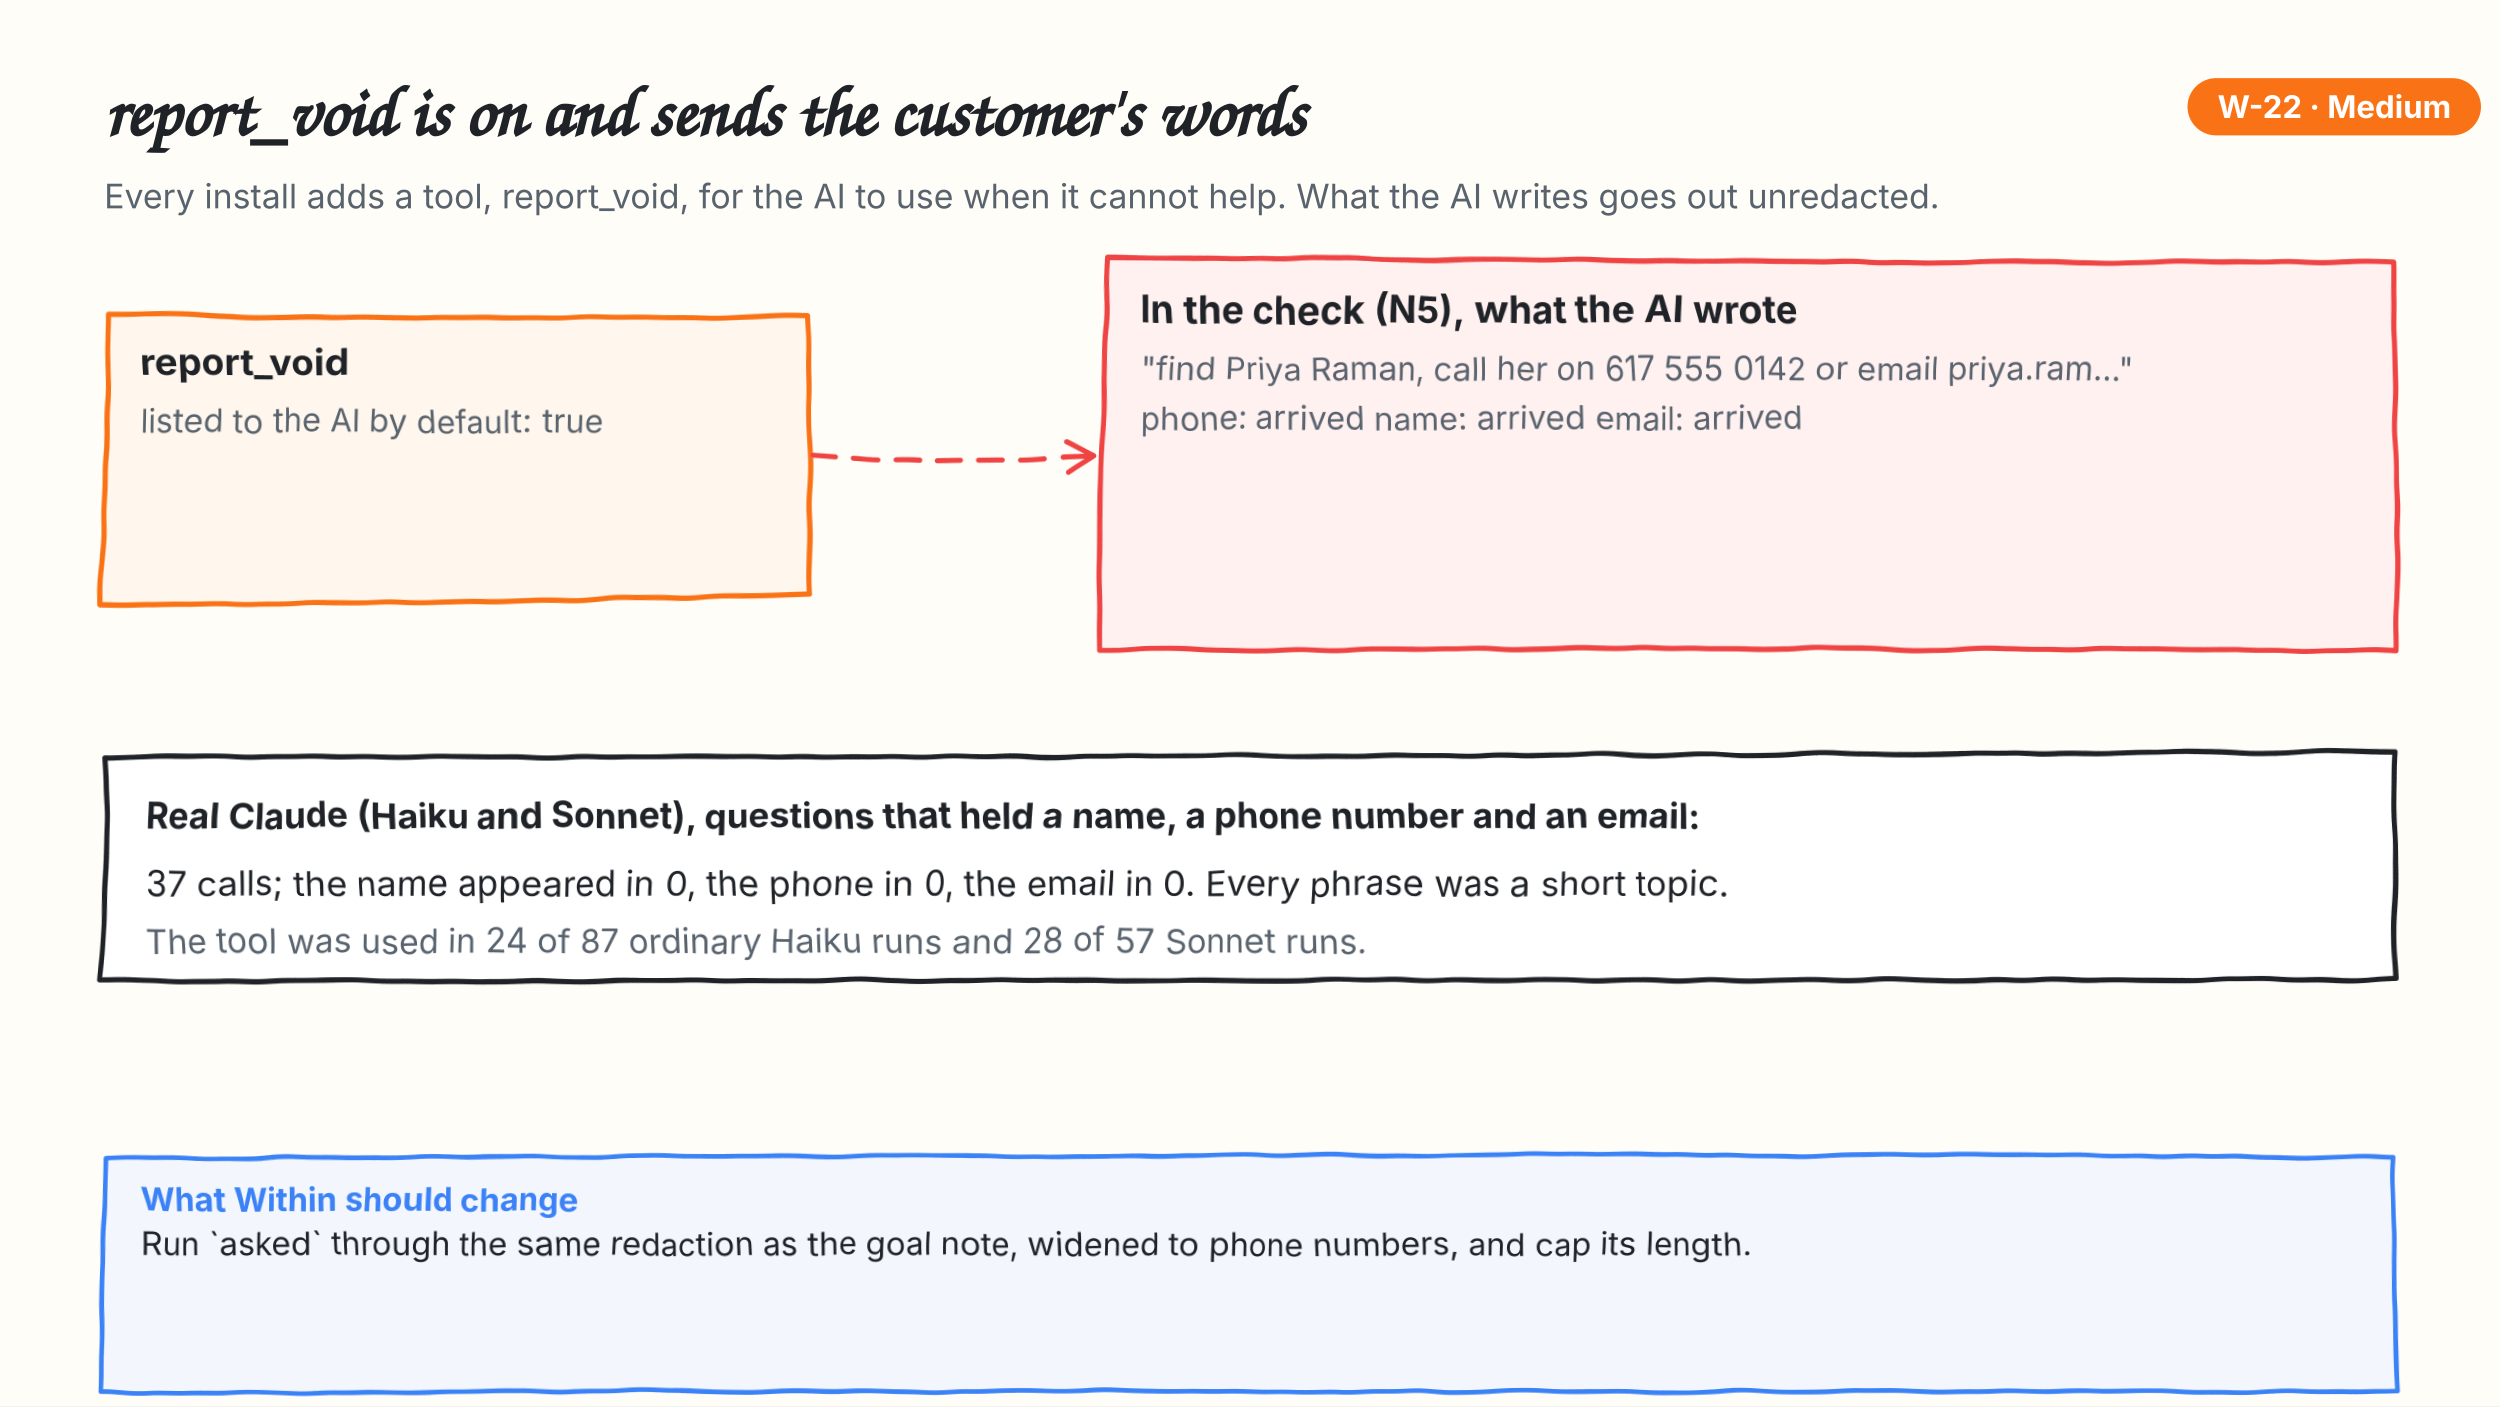
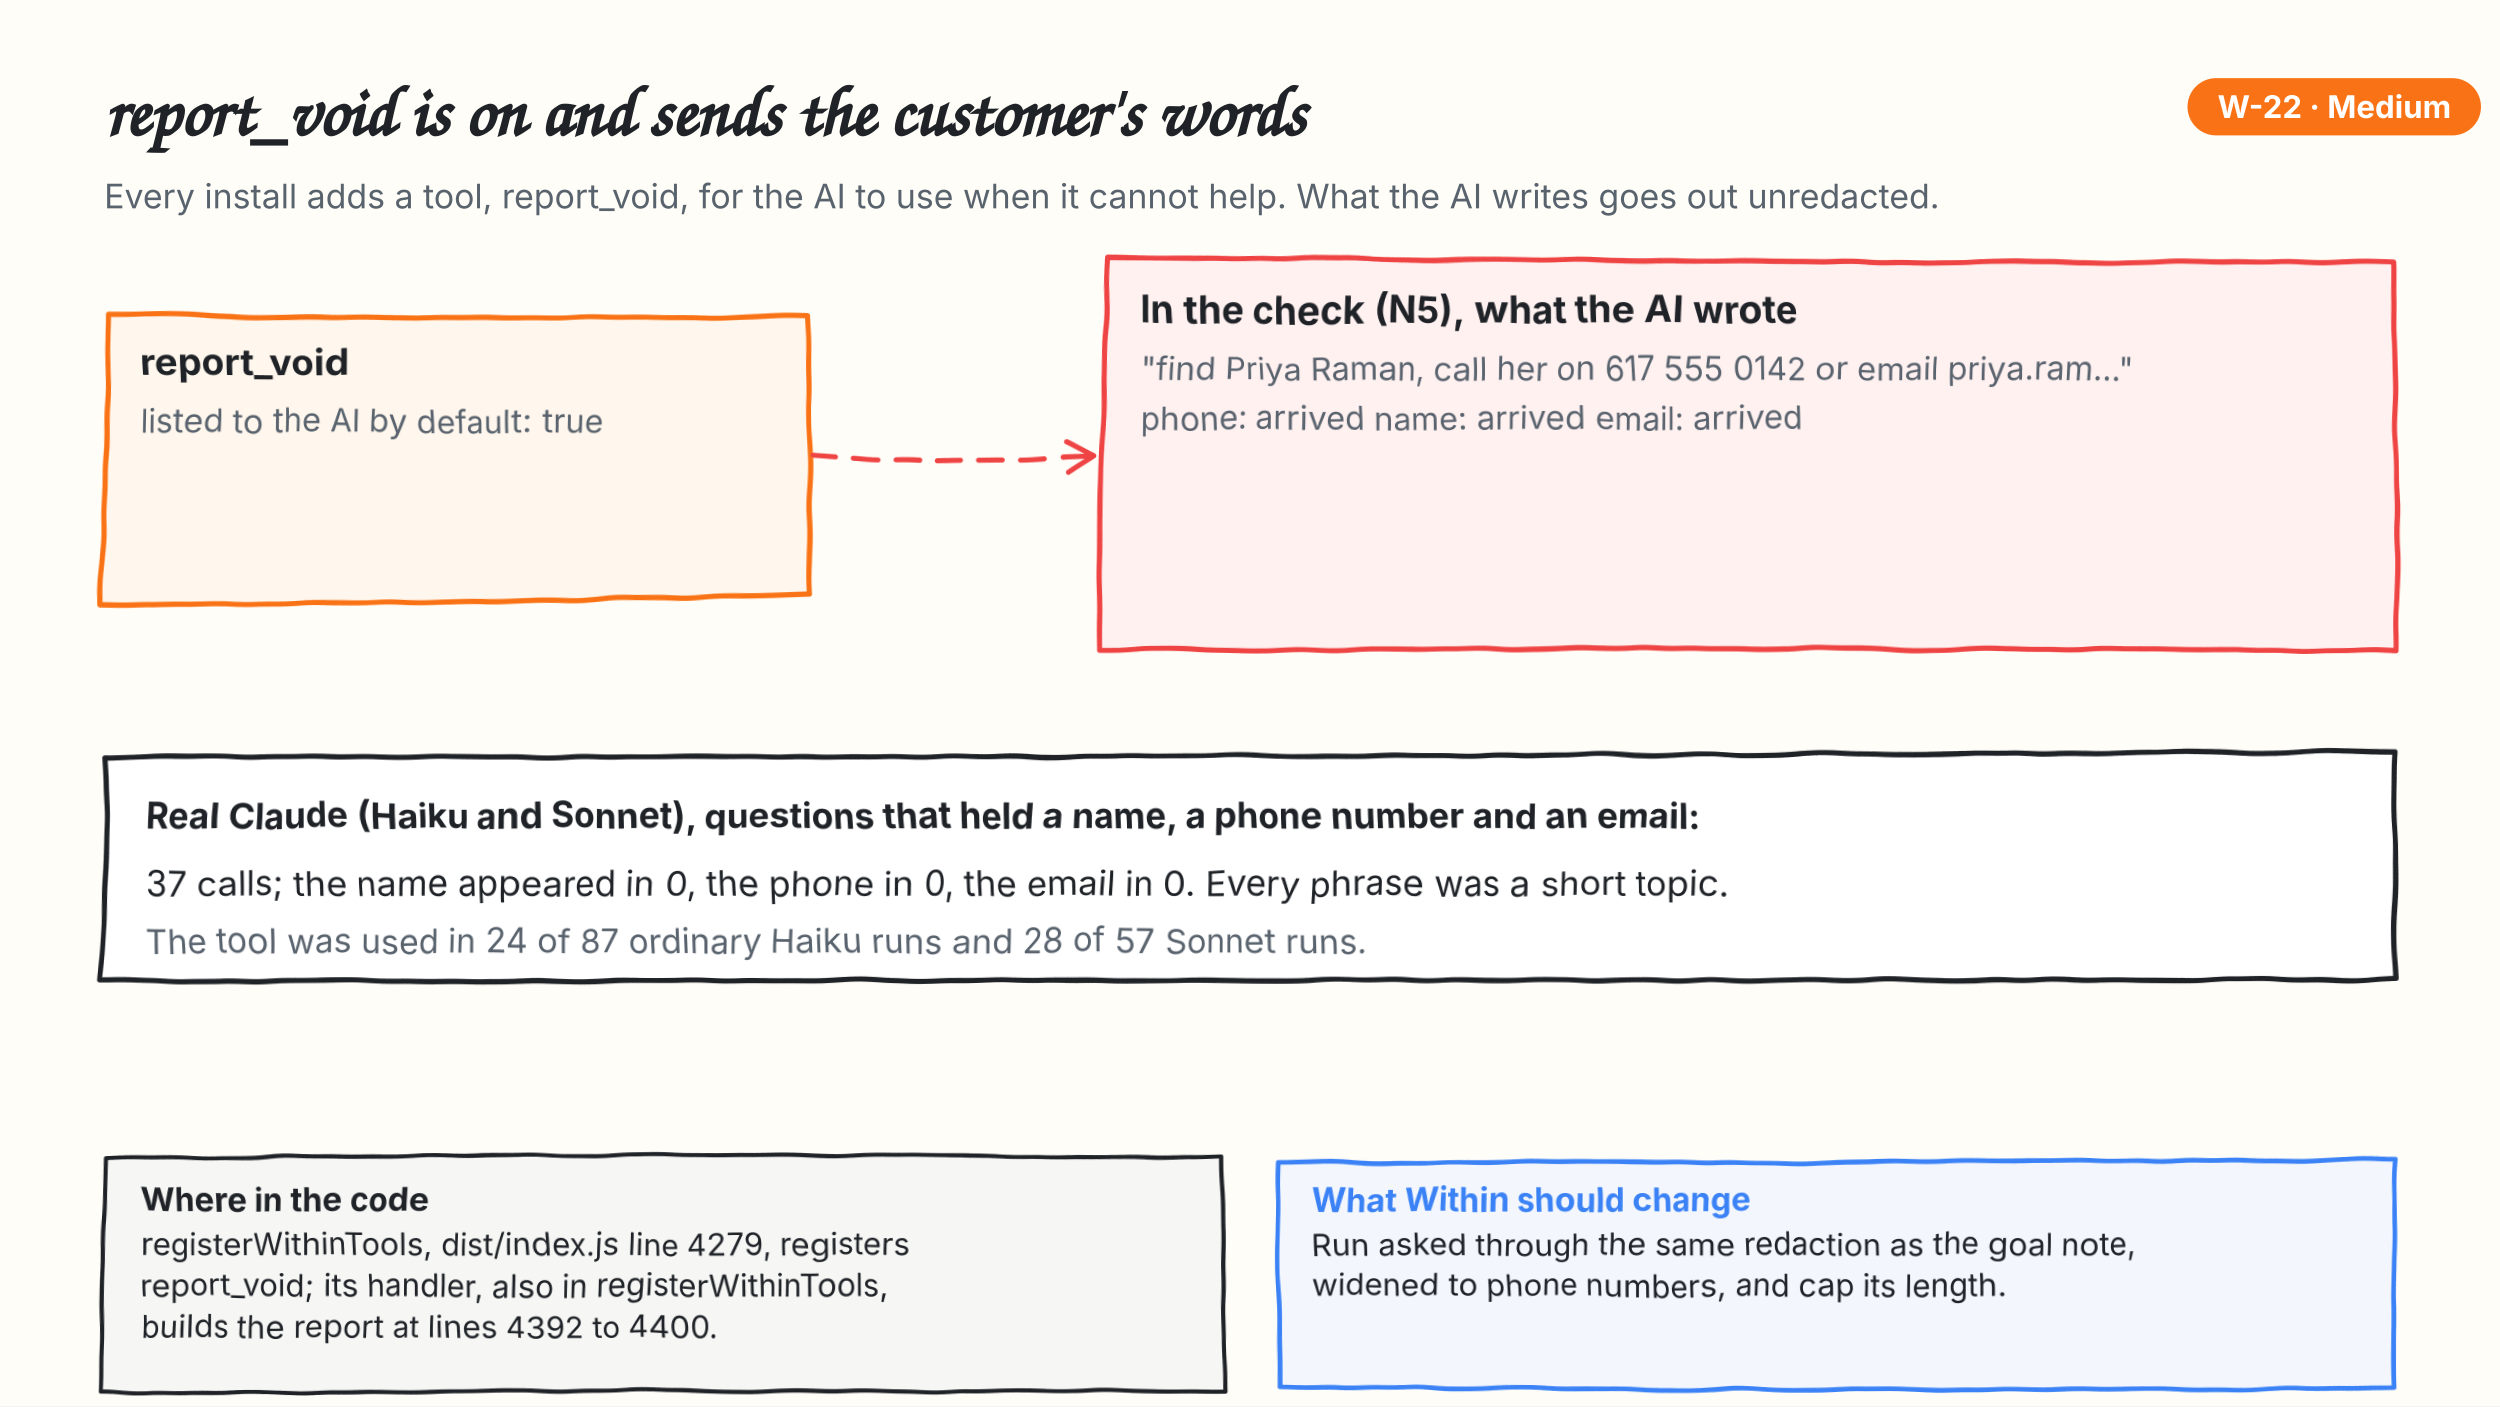
<svg xmlns="http://www.w3.org/2000/svg" viewBox="0 0 960 540" role="img" aria-label="In our test the phone, name and email all arrived; real Claude wrote 0 names, 0 phones and 0 emails in 37 calls">
  <defs>
    <filter id="wob" x="-5%" y="-5%" width="110%" height="110%">
      <feTurbulence type="fractalNoise" baseFrequency="0.035" numOctaves="2" seed="3" result="n" />
      <feDisplacementMap in="SourceGraphic" in2="n" scale="2.2" xChannelSelector="R" yChannelSelector="G" />
    </filter>
    <style>
.flow{stroke-dasharray:9 7;animation:dash 1.1s linear infinite}
.slow{stroke-dasharray:9 7;animation:dash 2.4s linear infinite}
@keyframes dash{to{stroke-dashoffset:-32}}
.pulse{transform-box:fill-box;transform-origin:center;animation:pulse 1.7s ease-in-out infinite}
@keyframes pulse{0%,100%{transform:scale(1);opacity:1}50%{transform:scale(1.08);opacity:.6}}
.grow{transform-box:fill-box;transform-origin:50% 100%;animation:grow 1.3s cubic-bezier(.2,.8,.2,1) both}
@keyframes grow{from{transform:scaleY(.02)}to{transform:scaleY(1)}}
.growx{transform-box:fill-box;transform-origin:0 50%;animation:growx 1.6s cubic-bezier(.2,.8,.2,1) both}
@keyframes growx{from{transform:scaleX(.02)}to{transform:scaleX(1)}}
.bob{animation:bob 2.2s ease-in-out infinite}
@keyframes bob{0%,100%{transform:translateY(0)}50%{transform:translateY(-4px)}}
.blink{animation:blink 1.4s steps(2,start) infinite}
@keyframes blink{50%{opacity:.15}}
@media (prefers-reduced-motion:reduce){*{animation:none!important}}</style>
  </defs>
  <rect width="960" height="540" fill="#fffdf7" />
  <g filter="url(#wob)">
    <path d="M41.8 120.5 Q175.9 123.1 310.1 121.6 Q311.5 172.8 310.9 228.1 Q175.6 232.2 38.2 232.0 Q41.0 175.6 41.8 120.5" fill="#fff7ed" stroke="#f97316" stroke-width="2" stroke-linecap="round" stroke-linejoin="round" />
    <text x="54" y="144" font-family="system-ui,-apple-system,'Segoe UI',sans-serif" font-size="14.5" fill="#1f2328" font-weight="700">
      <tspan x="54" dy="0">report_void</tspan>
    </text>
    <text x="54" y="166" font-family="system-ui,-apple-system,'Segoe UI',sans-serif" font-size="12.5" fill="#59636e">
      <tspan x="54" dy="0">listed to the AI by default: true</tspan>
    </text>
    <path d="M312 175 Q366.4 178.9 420 175" fill="none" stroke="#ef4444" stroke-width="2" stroke-linecap="round" class="flow" />
    <path d="M409.9 181.5 L420 175 L409.1 170.0" fill="none" stroke="#ef4444" stroke-width="2" stroke-linecap="round" stroke-linejoin="round" />
    <path d="M425.7 98.9 Q673.3 100.9 919.1 100.5 Q920.5 173.6 920.4 249.9 Q669.9 248.7 422.1 249.5 Q422.1 173.9 425.7 98.9" fill="#fff1f0" stroke="#ef4444" stroke-width="2" stroke-linecap="round" stroke-linejoin="round" />
    <text x="438" y="124" font-family="system-ui,-apple-system,'Segoe UI',sans-serif" font-size="14.5" fill="#1f2328" font-weight="700">
      <tspan x="438" dy="0">In the check (N5), what the AI wrote</tspan>
    </text>
    <text x="438" y="146" font-family="system-ui,-apple-system,'Segoe UI',sans-serif" font-size="12.5" fill="#59636e">
      <tspan x="438" dy="0">"find Priya Raman, call her on 617 555 0142 or email priya.ram…"</tspan>
    </text>
    <text x="438" y="165" font-family="system-ui,-apple-system,'Segoe UI',sans-serif" font-size="12.5" fill="#59636e">
      <tspan x="438" dy="0">phone: arrived   name: arrived   email: arrived</tspan>
    </text>
    <path d="M40.6 290.6 Q478.6 291.2 919.9 288.5 Q919.0 331.1 919.8 376.1 Q480.9 376.4 38.4 376.7 Q41.5 335.0 40.6 290.6" fill="#fff" stroke="#1f2328" stroke-width="2" stroke-linecap="round" stroke-linejoin="round" />
    <text x="56" y="318" font-family="system-ui,-apple-system,'Segoe UI',sans-serif" font-size="13.5" fill="#1f2328" font-weight="700">
      <tspan x="56" dy="0">Real Claude (Haiku and Sonnet), questions that held a name, a phone number and an email:</tspan>
    </text>
    <text x="56" y="344" font-family="system-ui,-apple-system,'Segoe UI',sans-serif" font-size="13.5" fill="#1f2328">
      <tspan x="56" dy="0">37 calls; the name appeared in 0, the phone in 0, the email in 0. Every phrase was a short topic.</tspan>
    </text>
    <text x="56" y="366" font-family="system-ui,-apple-system,'Segoe UI',sans-serif" font-size="13" fill="#59636e">
      <tspan x="56" dy="0">The tool was used in 24 of 87 ordinary Haiku runs and 28 of 57 Sonnet runs.</tspan>
    </text>
  </g>
  <text x="40" y="52" font-family="'Bradley Hand','Segoe Print','Marker Felt','Comic Sans MS',cursive" font-size="27" fill="#1f2328" font-weight="700">
    <tspan x="40" dy="0">report_void is on and sends the customer's words</tspan>
  </text>
  <rect x="840" y="30" width="112.7" height="22" rx="11" fill="#f97316" />
  <text x="896.4" y="45.32" text-anchor="middle" font-family="system-ui,-apple-system,'Segoe UI',sans-serif" font-size="12" font-weight="700" fill="#fff">W-22 · Medium</text>
  <text x="40" y="80" font-family="system-ui,-apple-system,'Segoe UI',sans-serif" font-size="13" fill="#59636e">
    <tspan x="40" dy="0">Every install adds a tool, report_void, for the AI to use when it cannot help. What the AI writes goes out unredacted.</tspan>
  </text>
  <g filter="url(#wob)">
-     <path d="M40.9 445.1 Q481.2 442.5 919.0 444.3 Q918.9 487.5 920.5 534.4 Q478.1 534.0 38.5 534.7 Q38.9 487.8 40.9 445.1" fill="#f3f7fd" stroke="#3b82f6" stroke-width="1.8" stroke-linecap="round" stroke-linejoin="round" />
-     <text x="54" y="465" font-family="system-ui,-apple-system,'Segoe UI',sans-serif" font-size="12.5" fill="#3b82f6" font-weight="700">
-       <tspan x="54" dy="0">What Within should change</tspan>
+     <path d="M40.9 445.1 Q256.2 442.5 469.0 444.3 Q468.9 487.5 470.5 534.4 Q253.1 534.0 38.5 534.7 Q38.9 487.8 40.9 445.1" fill="#f6f6f4" stroke="#1f2328" stroke-width="1.6" stroke-linecap="round" stroke-linejoin="round" />
+     <text x="54" y="465" font-family="system-ui,-apple-system,'Segoe UI',sans-serif" font-size="12.5" fill="#1f2328" font-weight="700">
+       <tspan x="54" dy="0">Where in the code</tspan>
    </text>
-     <text x="54" y="482" font-family="system-ui,-apple-system,'Segoe UI',sans-serif" font-size="12.5" fill="#1f2328">
-       <tspan x="54" dy="0">Run `asked` through the same redaction as the goal note, widened to phone numbers, and cap its length.</tspan>
+     <text x="54" y="482" font-family="system-ui,-apple-system,'Segoe UI',sans-serif" font-size="12" fill="#1f2328">
+       <tspan x="54" dy="0">registerWithinTools, dist/index.js line 4279, registers</tspan>
+       <tspan x="54" dy="15.84">report_void; its handler, also in registerWithinTools,</tspan>
+       <tspan x="54" dy="15.84">builds the report at lines 4392 to 4400.</tspan>
+     </text>
+     <path d="M491.1 446.2 Q707.3 447.2 919.9 445.0 Q918.9 490.9 919.2 533.0 Q707.7 534.6 491.4 532.3 Q490.4 490.0 491.1 446.2" fill="#f3f7fd" stroke="#3b82f6" stroke-width="1.8" stroke-linecap="round" stroke-linejoin="round" />
+     <text x="504" y="465" font-family="system-ui,-apple-system,'Segoe UI',sans-serif" font-size="12.5" fill="#3b82f6" font-weight="700">
+       <tspan x="504" dy="0">What Within should change</tspan>
+     </text>
+     <text x="504" y="482" font-family="system-ui,-apple-system,'Segoe UI',sans-serif" font-size="12" fill="#1f2328">
+       <tspan x="504" dy="0">Run asked through the same redaction as the goal note,</tspan>
+       <tspan x="504" dy="15.84">widened to phone numbers, and cap its length.</tspan>
    </text>
  </g>
</svg>
